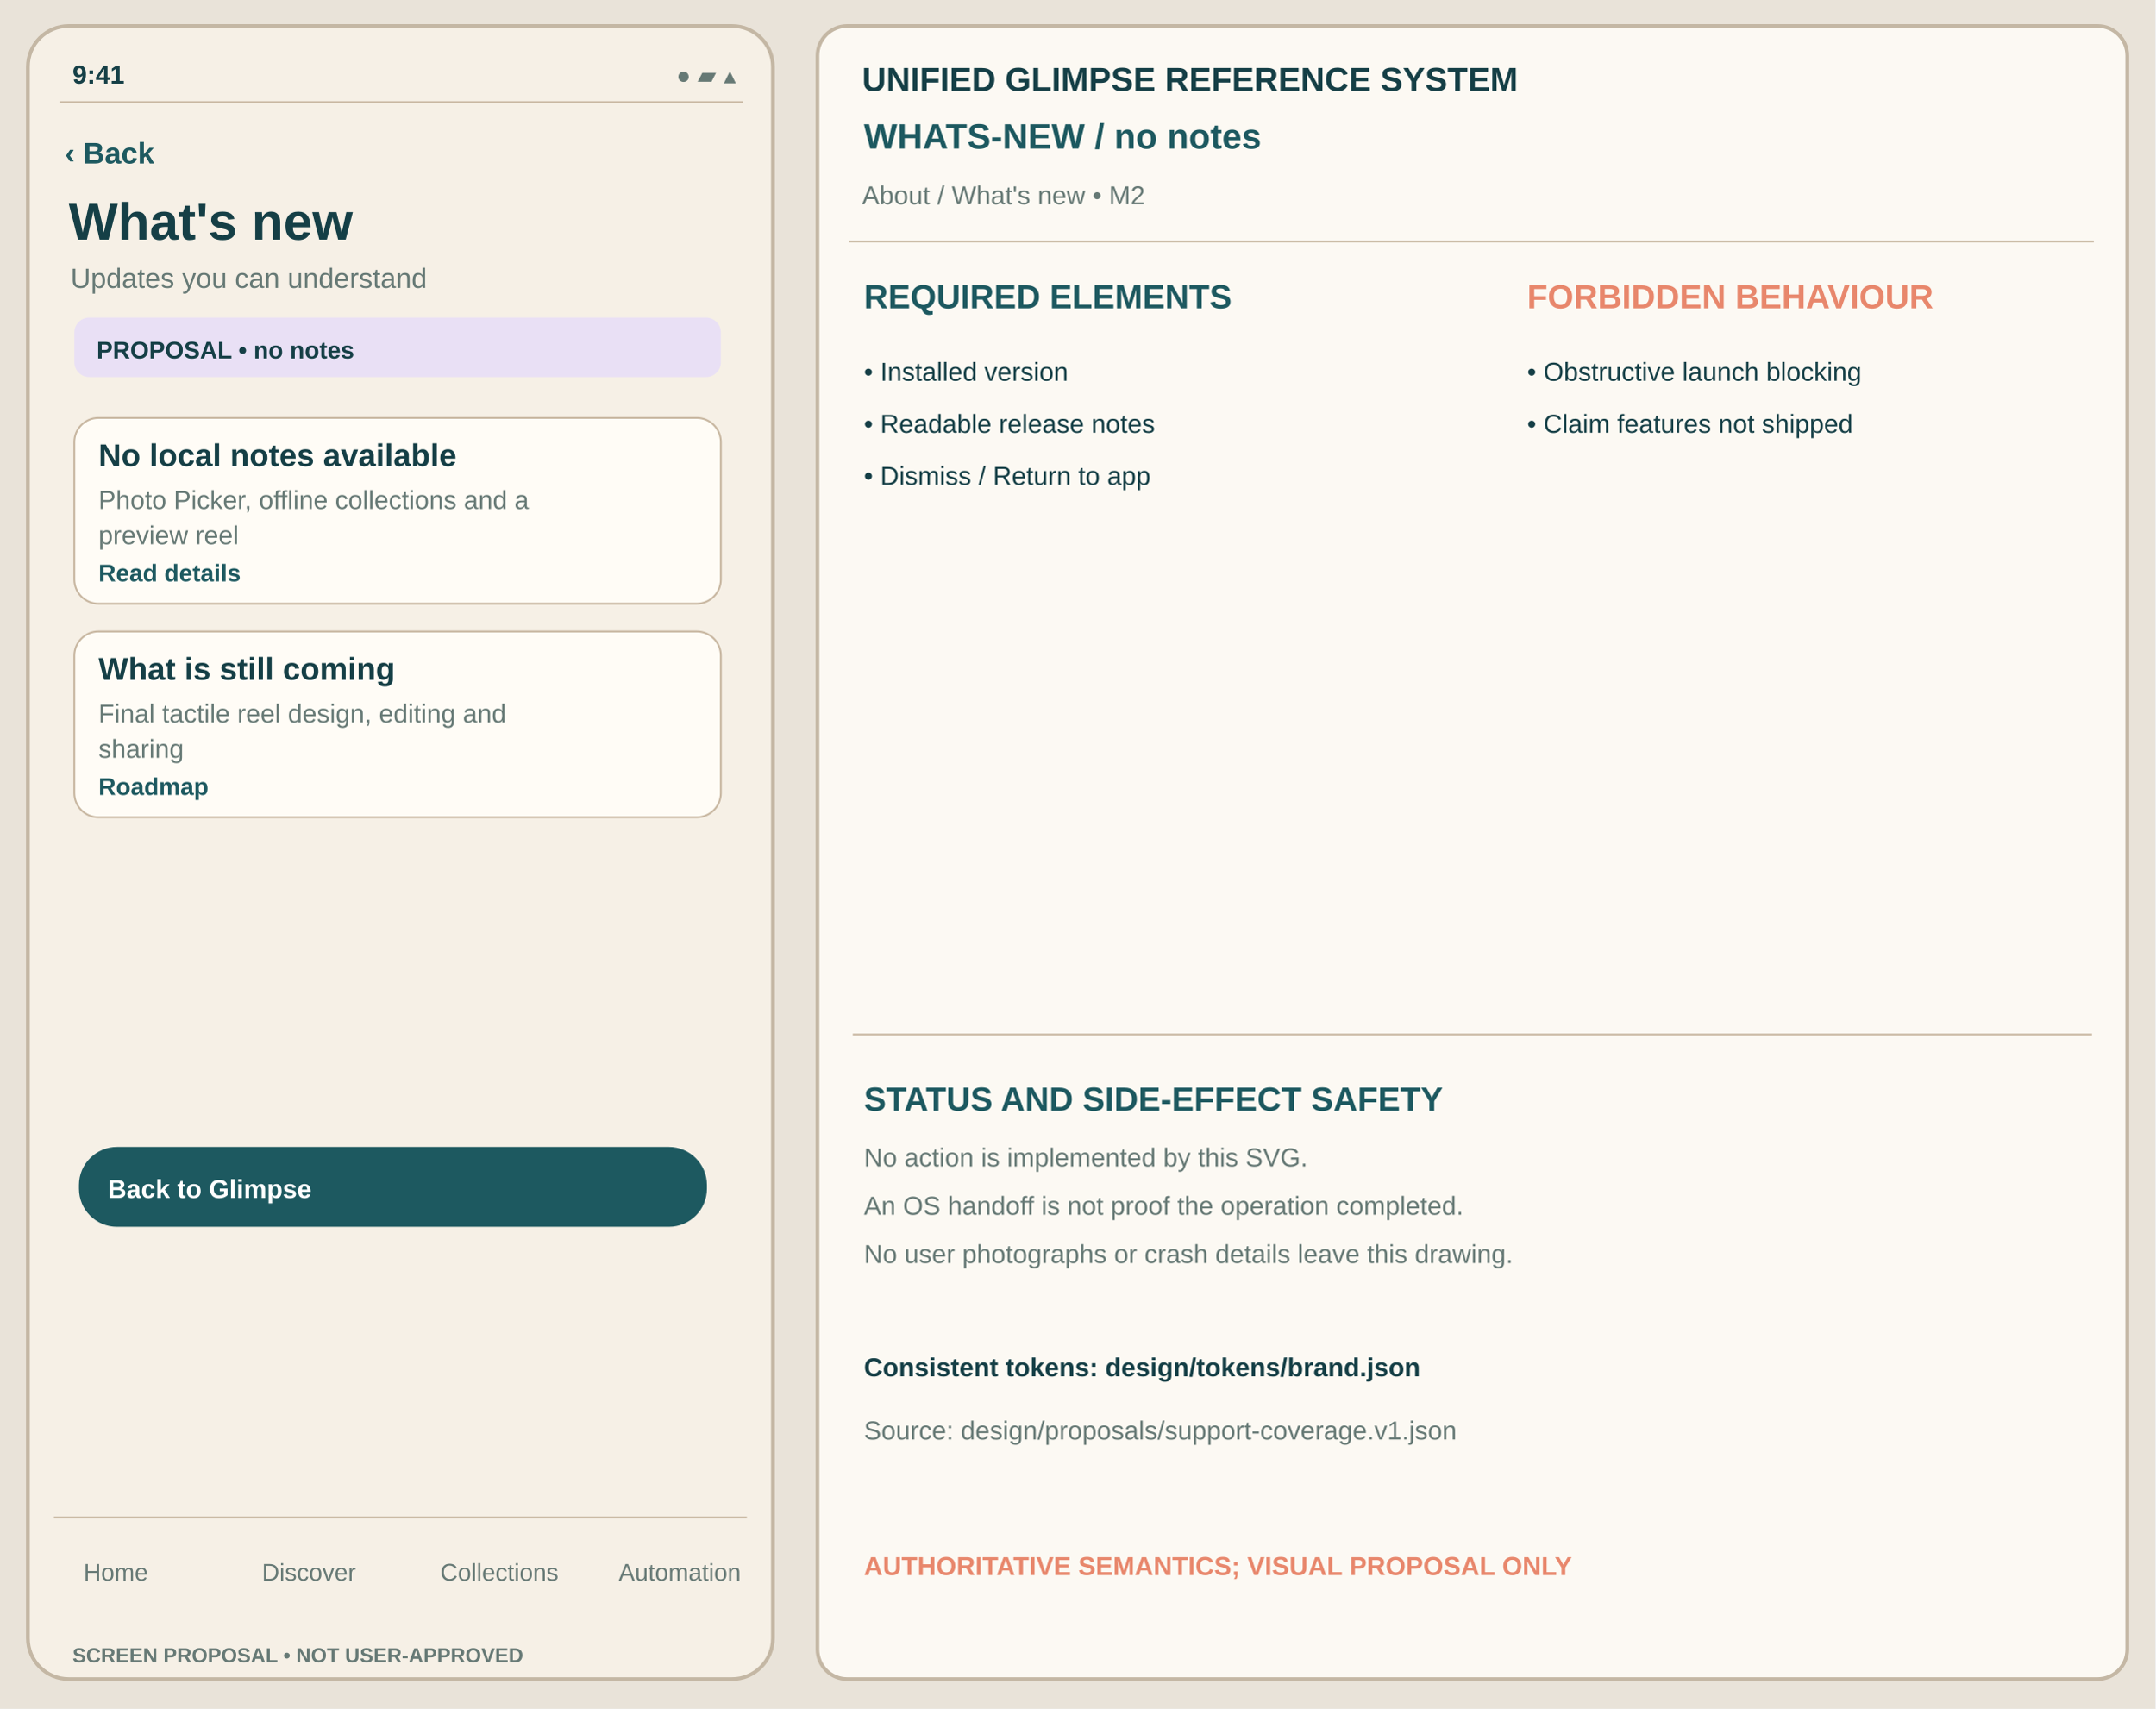
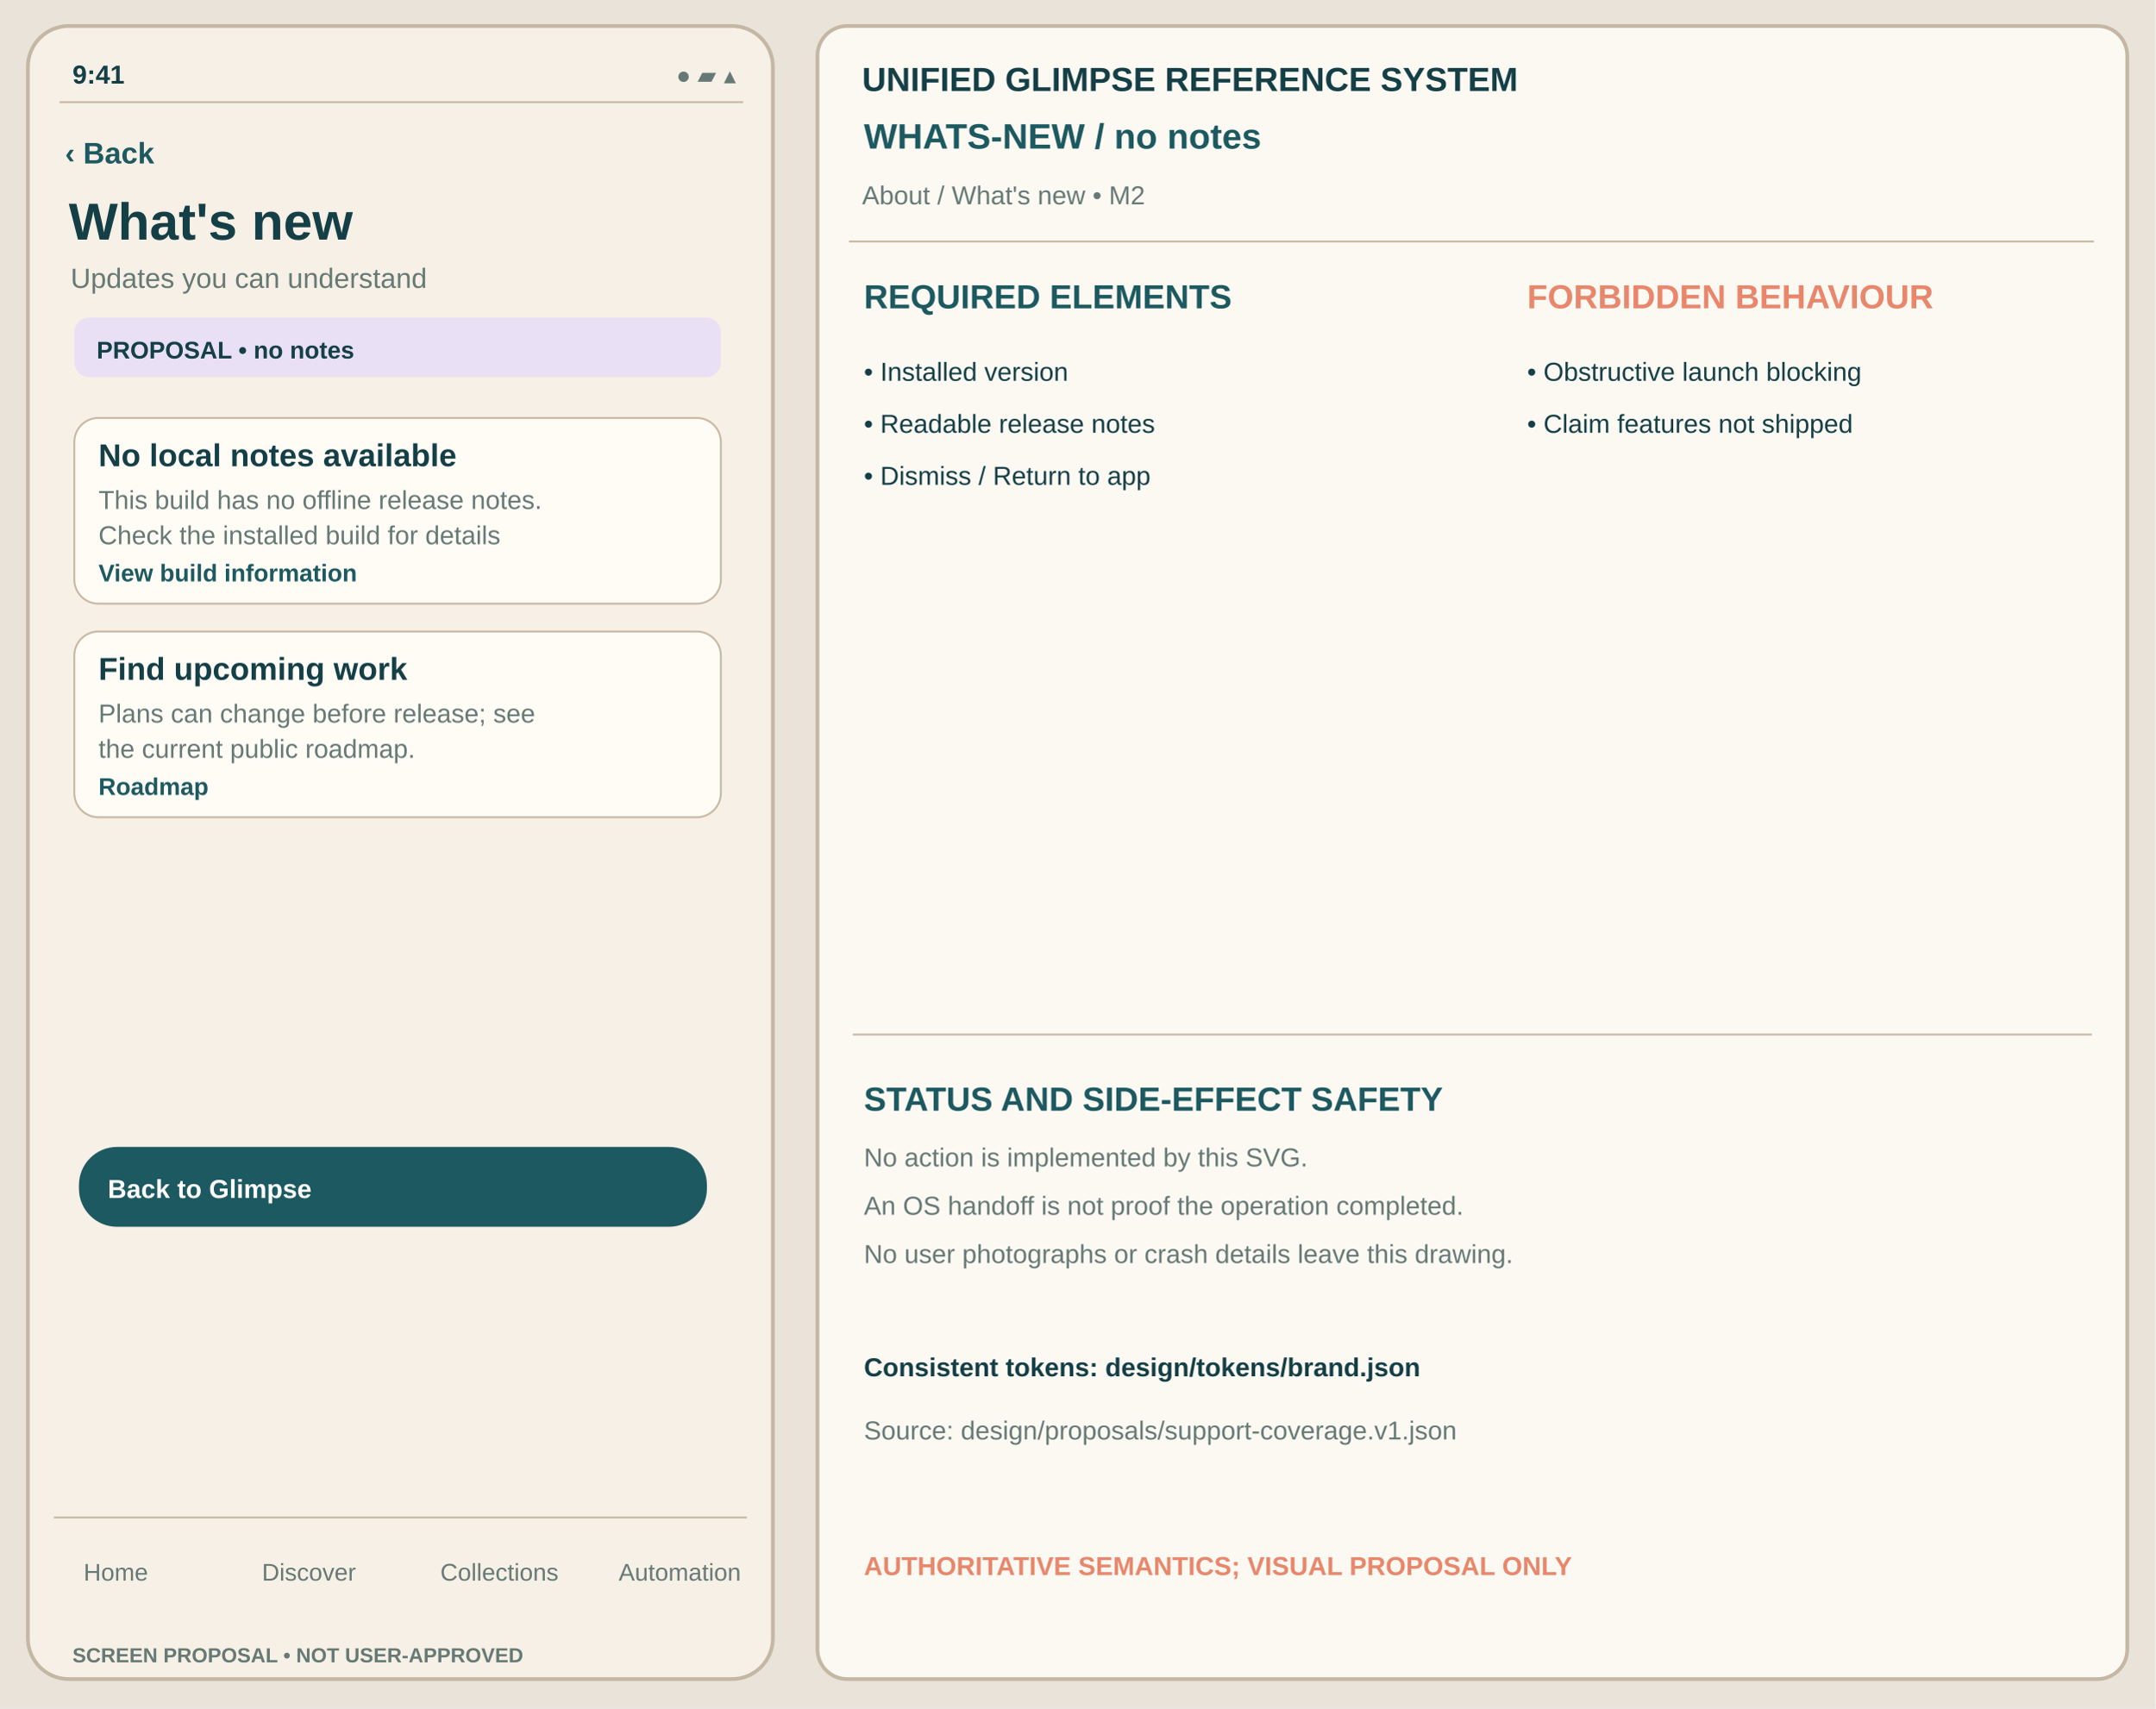
<svg xmlns="http://www.w3.org/2000/svg" viewBox="0 0 1160 920" width="1160" height="920" role="img" aria-label="What's new no-notes unapproved Glimpse visual reference">
  <rect width="1160" height="920" fill="#E9E3D9" />
  <rect x="15" y="14" width="401" height="890" rx="22" fill="#F6F0E6" stroke="#C4B7A4" stroke-width="2" />
  <text x="39" y="45" font-family="Arial,Helvetica,sans-serif" fill="#153F46" font-size="14" font-weight="600">9:41</text>
  <text x="364" y="45" font-family="Arial,Helvetica,sans-serif" fill="#667975" font-size="13" font-weight="400">●  ▰  ▴</text>
  <path d="M32 55h368" stroke="#C8B7A1" />
  <text x="35" y="88" font-family="Arial,Helvetica,sans-serif" fill="#1D5960" font-size="16" font-weight="650">‹ Back</text>
  <text x="37" y="129" font-family="Arial,Helvetica,sans-serif" fill="#153F46" font-size="28" font-weight="700">What's new</text>
  <text x="38" y="155" font-family="Arial,Helvetica,sans-serif" fill="#667975" font-size="15" font-weight="400">Updates you can understand</text>
  <rect x="40" y="171" width="348" height="32" rx="8" fill="#E9E0F5" stroke="none" stroke-width="1" />
  <text x="52" y="193" font-family="Arial,Helvetica,sans-serif" fill="#153F46" font-size="13" font-weight="650">PROPOSAL • no notes</text>
  <rect x="40" y="225" width="348" height="100" rx="13" fill="#FFFCF6" stroke="#C8B7A1" stroke-width="1" />
  <text x="53" y="251" font-family="Arial,Helvetica,sans-serif" fill="#153F46" font-size="17" font-weight="650">No local notes available</text>
-   <text x="53" y="274" font-family="Arial,Helvetica,sans-serif" fill="#667975" font-size="14" font-weight="400">Photo Picker, offline collections and a</text>
-   <text x="53" y="293" font-family="Arial,Helvetica,sans-serif" fill="#667975" font-size="14" font-weight="400">preview reel</text>
-   <text x="53" y="313" font-family="Arial,Helvetica,sans-serif" fill="#1D5960" font-size="13" font-weight="650">Read details</text>
+   <text x="53" y="274" font-family="Arial,Helvetica,sans-serif" fill="#667975" font-size="14" font-weight="400">This build has no offline release notes.</text>
+   <text x="53" y="293" font-family="Arial,Helvetica,sans-serif" fill="#667975" font-size="14" font-weight="400">Check the installed build for details</text>
+   <text x="53" y="313" font-family="Arial,Helvetica,sans-serif" fill="#1D5960" font-size="13" font-weight="650">View build information</text>
  <rect x="40" y="340" width="348" height="100" rx="13" fill="#FFFCF6" stroke="#C8B7A1" stroke-width="1" />
-   <text x="53" y="366" font-family="Arial,Helvetica,sans-serif" fill="#153F46" font-size="17" font-weight="650">What is still coming</text>
-   <text x="53" y="389" font-family="Arial,Helvetica,sans-serif" fill="#667975" font-size="14" font-weight="400">Final tactile reel design, editing and</text>
-   <text x="53" y="408" font-family="Arial,Helvetica,sans-serif" fill="#667975" font-size="14" font-weight="400">sharing</text>
+   <text x="53" y="366" font-family="Arial,Helvetica,sans-serif" fill="#153F46" font-size="17" font-weight="650">Find upcoming work</text>
+   <text x="53" y="389" font-family="Arial,Helvetica,sans-serif" fill="#667975" font-size="14" font-weight="400">Plans can change before release; see</text>
+   <text x="53" y="408" font-family="Arial,Helvetica,sans-serif" fill="#667975" font-size="14" font-weight="400">the current public roadmap.</text>
  <text x="53" y="428" font-family="Arial,Helvetica,sans-serif" fill="#1D5960" font-size="13" font-weight="650">Roadmap</text>
  <rect x="43" y="618" width="337" height="42" rx="20" fill="#1D5960" stroke="#1D5960" stroke-width="1" />
  <text x="58" y="645" font-family="Arial,Helvetica,sans-serif" fill="#FFFFFF" font-size="14" font-weight="650">Back to Glimpse</text>
  <path d="M29 817h373" stroke="#C8B7A1" />
  <text x="45" y="851" font-family="Arial,Helvetica,sans-serif" fill="#667975" font-size="13" font-weight="500">Home</text>
  <text x="141" y="851" font-family="Arial,Helvetica,sans-serif" fill="#667975" font-size="13" font-weight="500">Discover</text>
  <text x="237" y="851" font-family="Arial,Helvetica,sans-serif" fill="#667975" font-size="13" font-weight="500">Collections</text>
  <text x="333" y="851" font-family="Arial,Helvetica,sans-serif" fill="#667975" font-size="13" font-weight="500">Automation</text>
  <text x="39" y="895" font-family="Arial,Helvetica,sans-serif" fill="#667975" font-size="11" font-weight="650">SCREEN PROPOSAL • NOT USER-APPROVED</text>
  <rect x="440" y="14" width="705" height="890" rx="16" fill="#FCF9F3" stroke="#C4B7A4" stroke-width="2" />
  <text x="464" y="49" font-family="Arial,Helvetica,sans-serif" fill="#153F46" font-size="18" font-weight="700">UNIFIED GLIMPSE REFERENCE SYSTEM</text>
  <text x="465" y="80" font-family="Arial,Helvetica,sans-serif" fill="#1D5960" font-size="19" font-weight="650">WHATS-NEW  /  no notes</text>
  <text x="464" y="110" font-family="Arial,Helvetica,sans-serif" fill="#667975" font-size="14" font-weight="400">About / What's new  •  M2</text>
  <path d="M457 130h670" stroke="#C8B7A1" />
  <text x="465" y="166" font-family="Arial,Helvetica,sans-serif" fill="#1D5960" font-size="18" font-weight="700">REQUIRED ELEMENTS</text>
  <text x="822" y="166" font-family="Arial,Helvetica,sans-serif" fill="#E8876C" font-size="18" font-weight="700">FORBIDDEN BEHAVIOUR</text>
  <text x="465" y="205" font-family="Arial,Helvetica,sans-serif" fill="#153F46" font-size="14" font-weight="400">• Installed version</text>
  <text x="465" y="233" font-family="Arial,Helvetica,sans-serif" fill="#153F46" font-size="14" font-weight="400">• Readable release notes</text>
  <text x="465" y="261" font-family="Arial,Helvetica,sans-serif" fill="#153F46" font-size="14" font-weight="400">• Dismiss / Return to app</text>
  <text x="822" y="205" font-family="Arial,Helvetica,sans-serif" fill="#153F46" font-size="14" font-weight="400">• Obstructive launch blocking</text>
  <text x="822" y="233" font-family="Arial,Helvetica,sans-serif" fill="#153F46" font-size="14" font-weight="400">• Claim features not shipped</text>
  <path d="M459 557h667" stroke="#C8B7A1" />
  <text x="465" y="598" font-family="Arial,Helvetica,sans-serif" fill="#1D5960" font-size="18" font-weight="700">STATUS AND SIDE-EFFECT SAFETY</text>
  <text x="465" y="628" font-family="Arial,Helvetica,sans-serif" fill="#667975" font-size="14" font-weight="400">No action is implemented by this SVG.</text>
  <text x="465" y="654" font-family="Arial,Helvetica,sans-serif" fill="#667975" font-size="14" font-weight="400">An OS handoff is not proof the operation completed.</text>
  <text x="465" y="680" font-family="Arial,Helvetica,sans-serif" fill="#667975" font-size="14" font-weight="400">No user photographs or crash details leave this drawing.</text>
  <text x="465" y="741" font-family="Arial,Helvetica,sans-serif" fill="#153F46" font-size="14" font-weight="650">Consistent tokens: design/tokens/brand.json</text>
  <text x="465" y="775" font-family="Arial,Helvetica,sans-serif" fill="#667975" font-size="14" font-weight="400">Source: design/proposals/support-coverage.v1.json</text>
  <text x="465" y="848" font-family="Arial,Helvetica,sans-serif" fill="#E8876C" font-size="14" font-weight="700">AUTHORITATIVE SEMANTICS; VISUAL PROPOSAL ONLY</text>
</svg>
